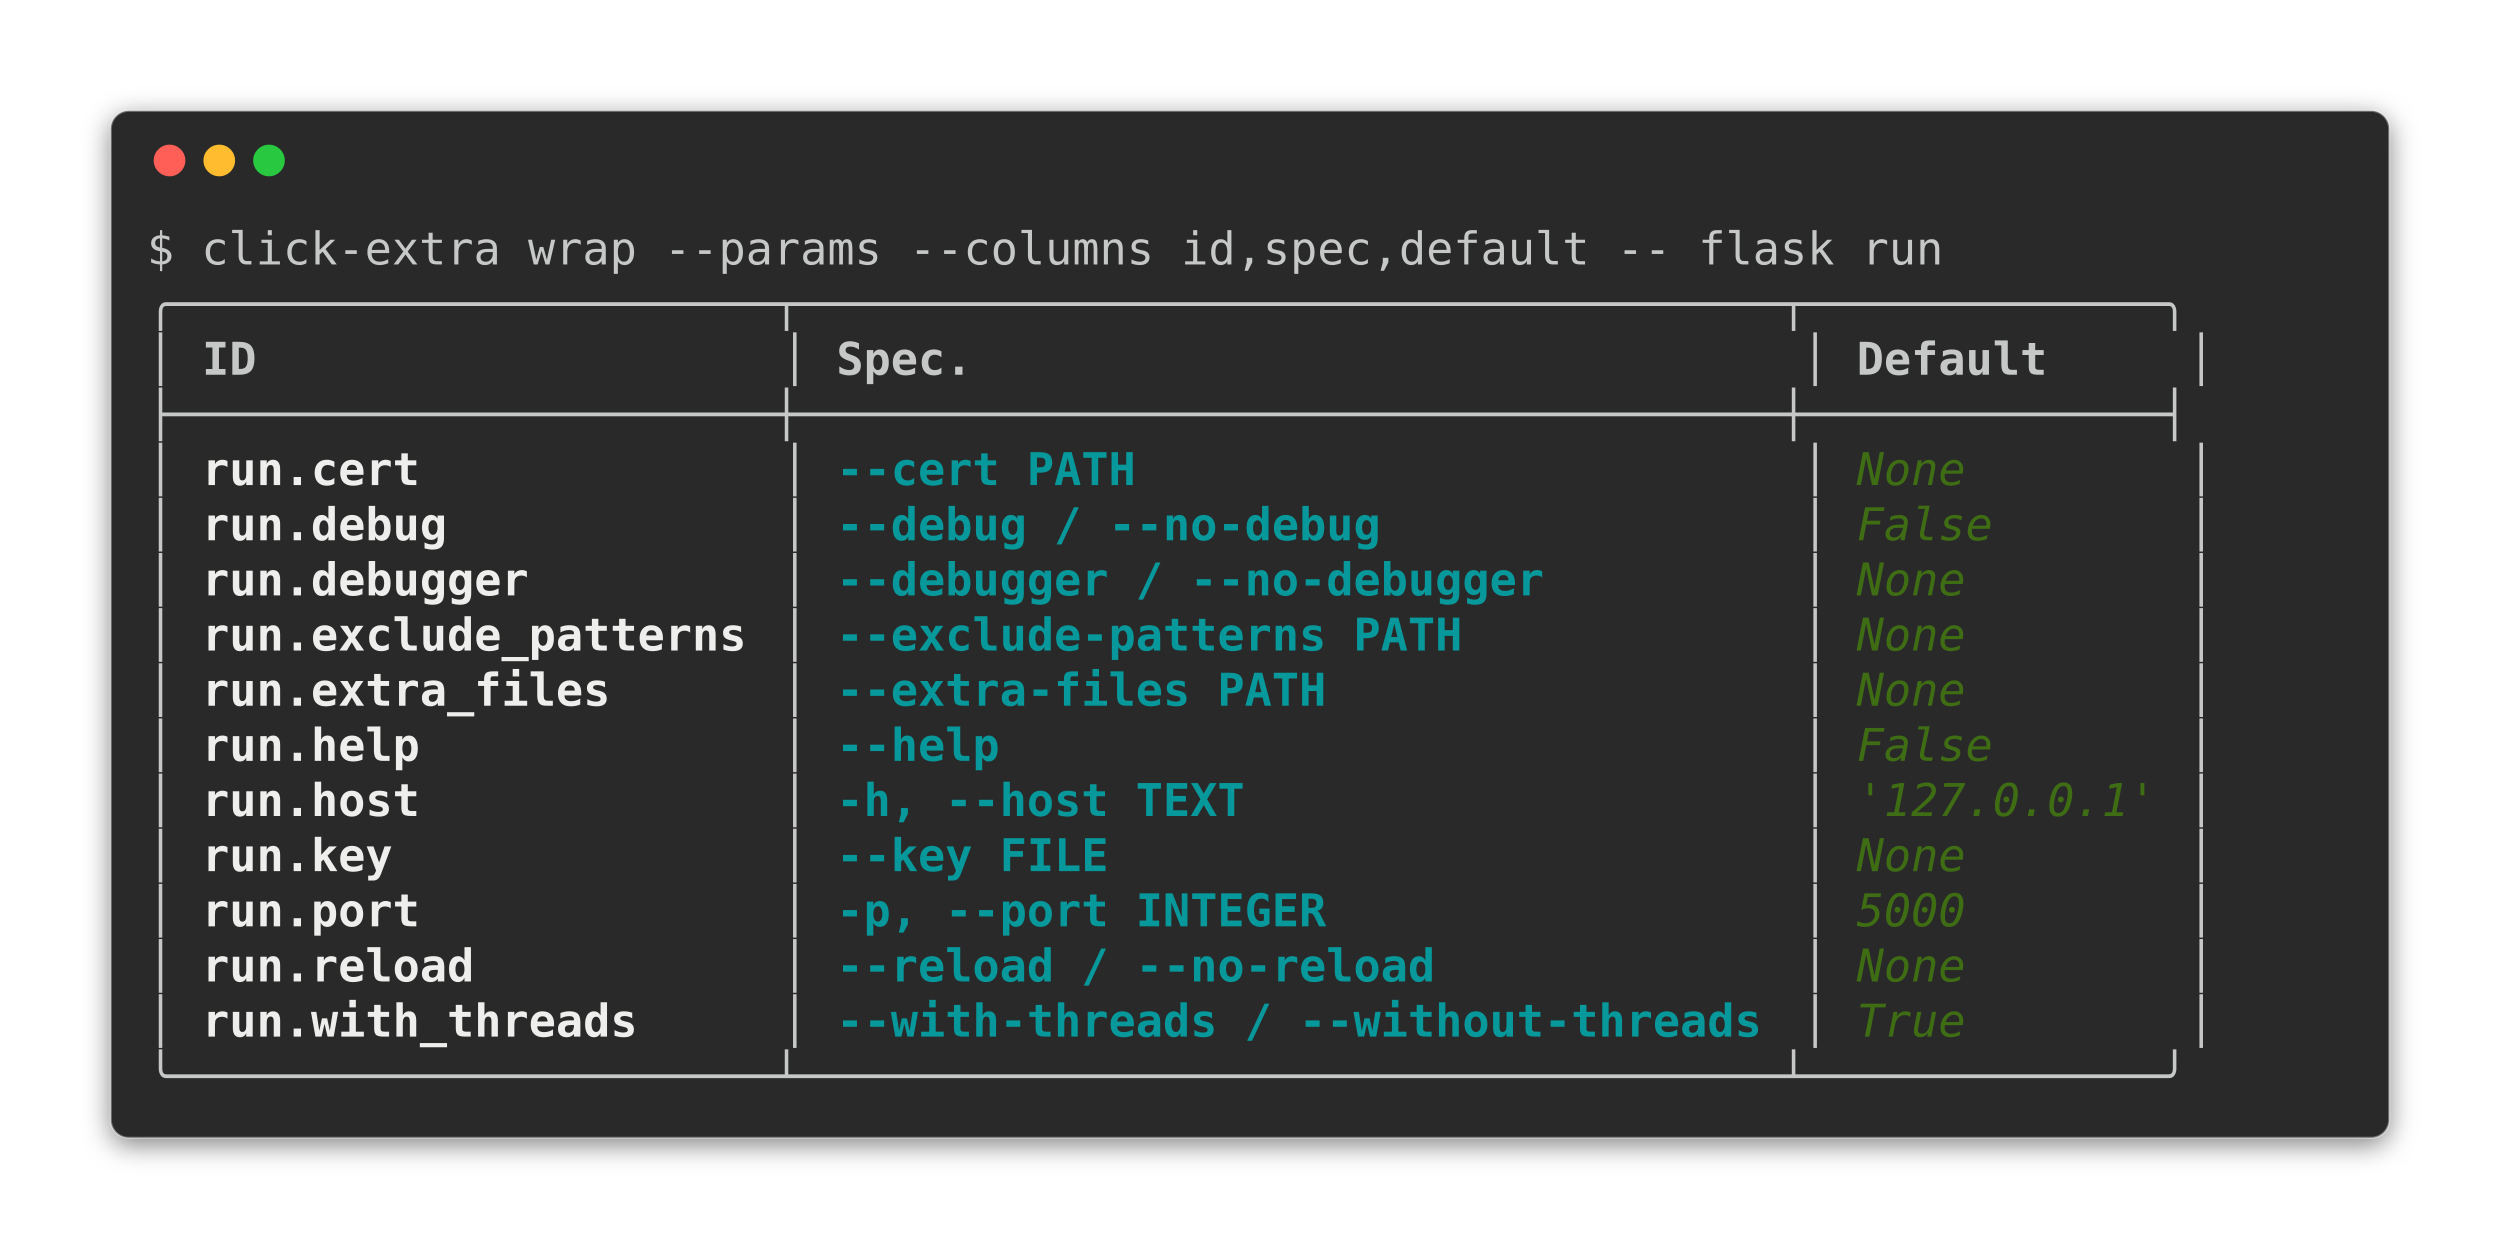
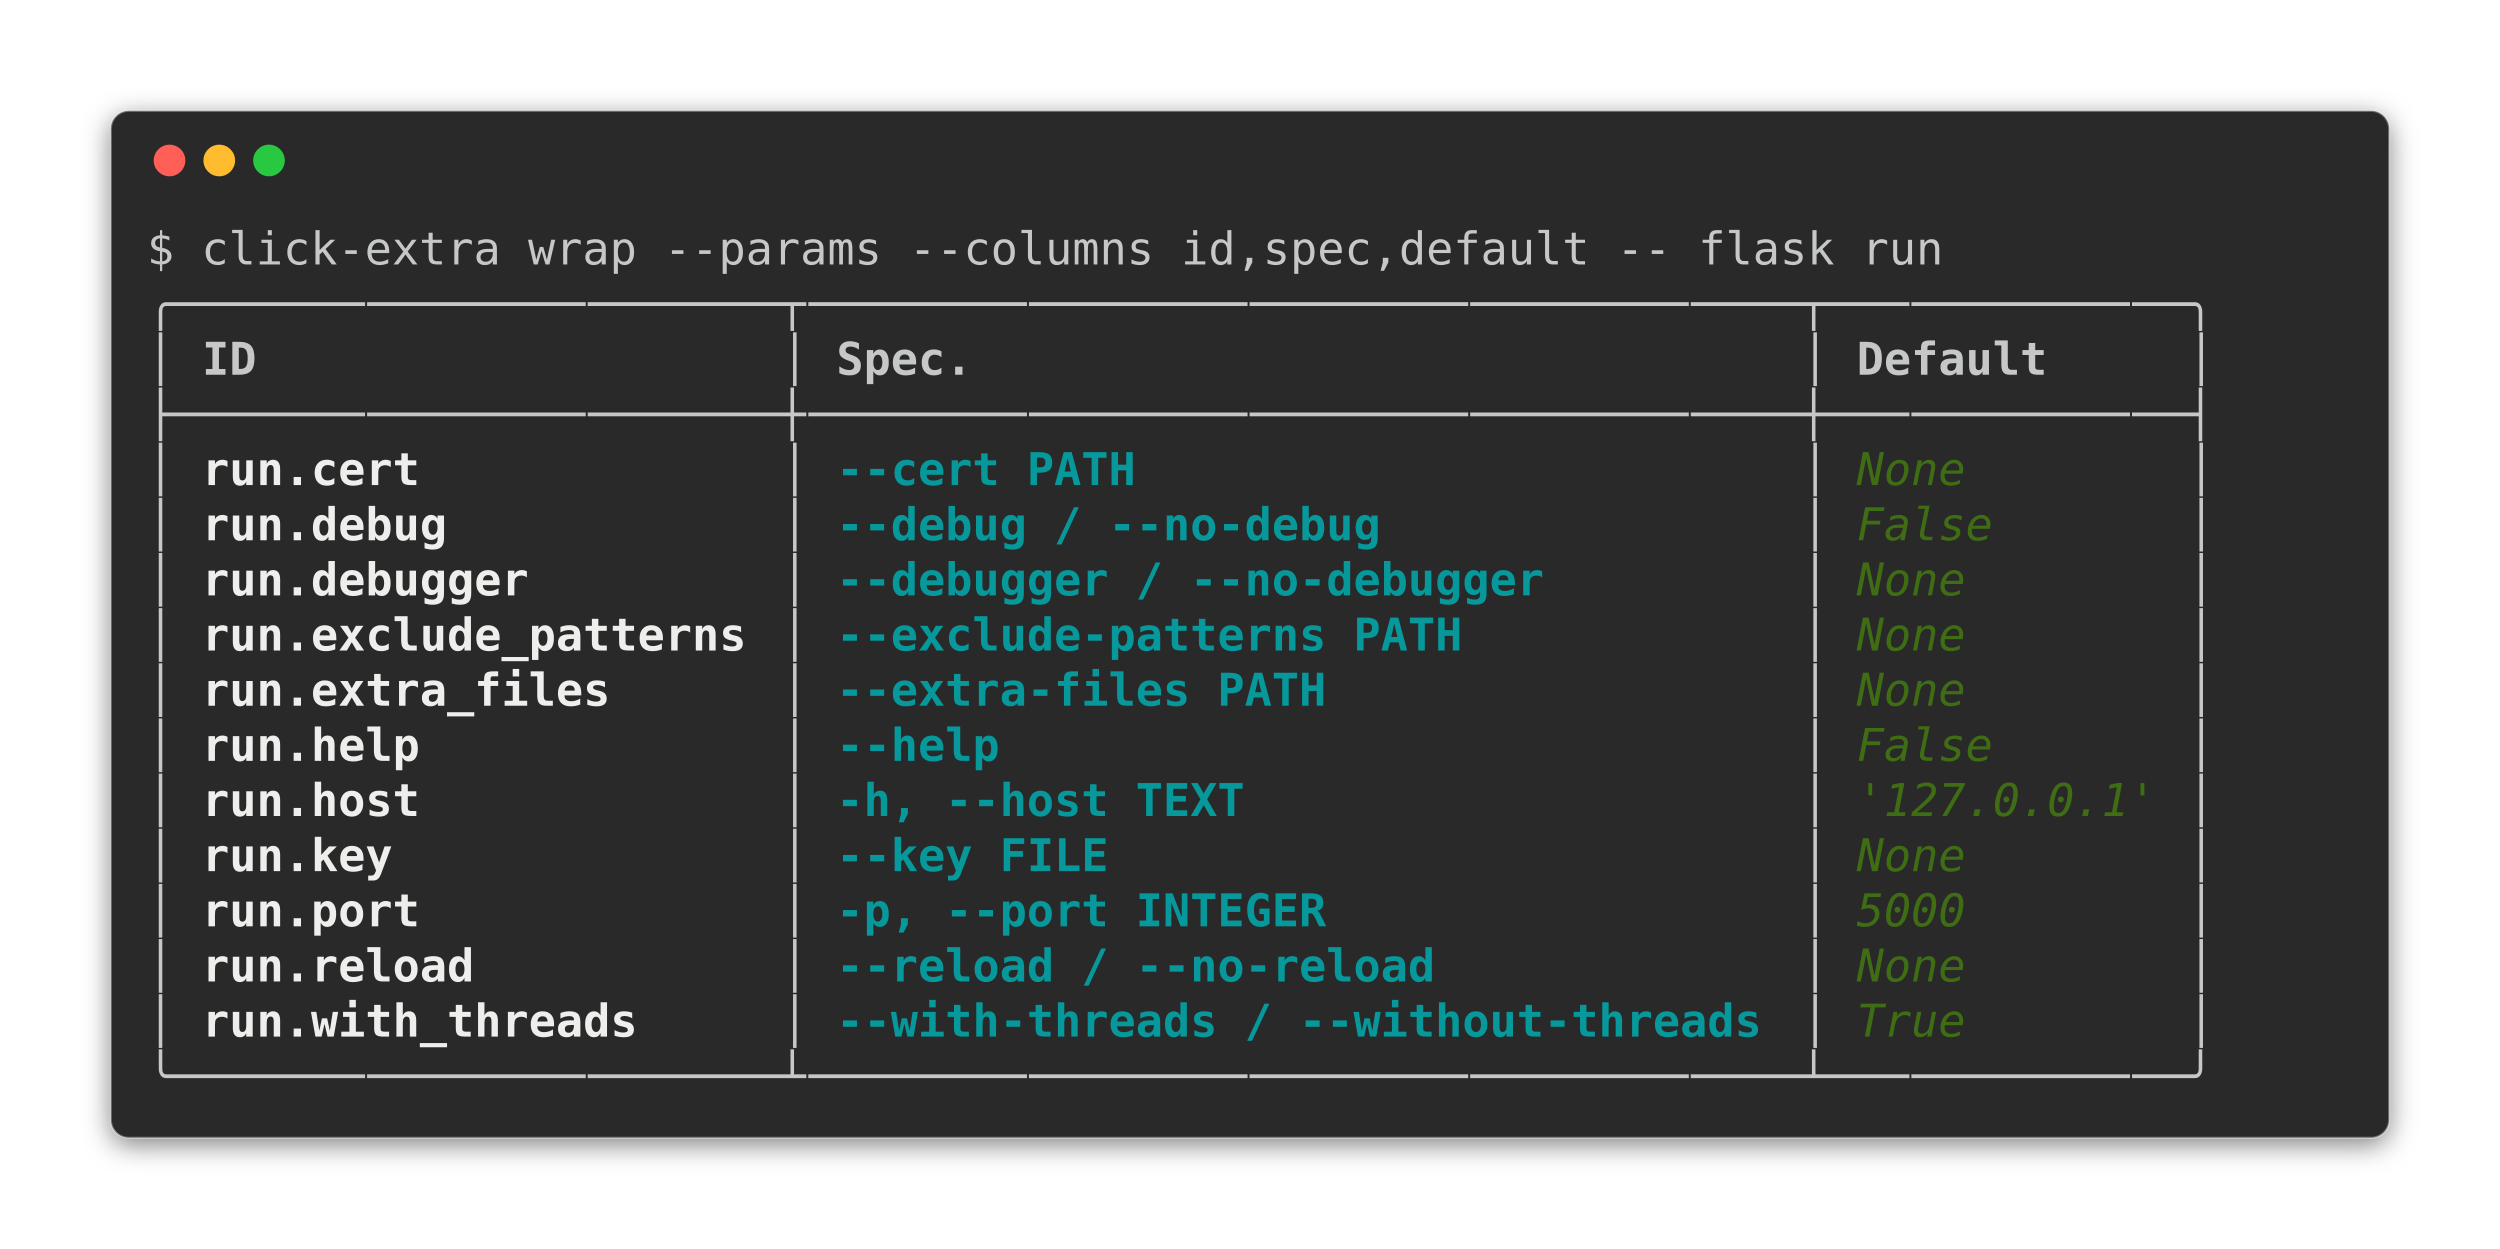
<svg xmlns="http://www.w3.org/2000/svg" viewBox="0 0 1106 552.4">
  <style>
    .wrap-flask-params-screen-matrix {
        font-family: 'Fira Code', 'Cascadia Code', Menlo, Consolas, monospace;
        font-size: 20px;
        line-height: 24.4px;
        font-variant-east-asian: full-width;
    }
    .wrap-flask-params-screen-title {
        font-size: 18px;
        font-weight: bold;
        font-family: 'Fira Code', 'Cascadia Code', Menlo, Consolas, monospace;
    }
    .wrap-flask-params-screen-r1 { fill: #c5c8c6 }
    .wrap-flask-params-screen-r2 { fill: #c5c8c6;font-weight: bold }
    .wrap-flask-params-screen-r3 { fill: #eeeeec;font-weight: bold }
    .wrap-flask-params-screen-r4 { fill: #06989a;font-weight: bold }
    .wrap-flask-params-screen-r5 { fill: #3f6d14;font-style: italic }
</style>
  <defs>
    <clipPath id="wrap-flask-params-screen-clip">
      <rect x="65" y="97" width="976" height="390.4" />
    </clipPath>
    <filter id="wrap-flask-params-screen-shadow" x="-50%" y="-50%" width="200%" height="200%">
      <feGaussianBlur in="SourceAlpha" stdDeviation="6" />
      <feOffset dx="0" dy="3" result="cast" />
      <feFlood flood-color="rgba(0,0,0,0.5)" />
      <feComposite in2="cast" operator="in" result="shadow" />
      <feComposite in="shadow" in2="SourceAlpha" operator="out" />
    </filter>
  </defs>
  <rect filter="url(#wrap-flask-params-screen-shadow)" x="49" y="49" width="1008" height="454.4" rx="8" />
  <rect fill="#292929" stroke="rgba(255,255,255,0.35)" stroke-width="1" x="49" y="49" width="1008" height="454.4" rx="8" />
  <g transform="translate(49, 49)">
    <g transform="translate(26,22)">
      <circle cx="0" cy="0" r="7" fill="#ff5f57" />
      <circle cx="22" cy="0" r="7" fill="#febc2e" />
      <circle cx="44" cy="0" r="7" fill="#28c840" />
    </g>
  </g>
  <g clip-path="url(#wrap-flask-params-screen-clip)">
    <g transform="translate(65, 97)">
      <g class="wrap-flask-params-screen-matrix" font-family="monospace" font-size="20" fill="#c5c8c6">
-         <text class="wrap-flask-params-screen-r1" x="0" y="20" textLength="805.2">$ click-extra wrap --params --columns id,spec,default -- flask run</text>
-         <text class="wrap-flask-params-screen-r1" x="0" y="44.4" textLength="915">╭──────────────────────┬────────────────────────────────────┬─────────────╮</text>
-         <text class="wrap-flask-params-screen-r1" x="0" y="68.8" textLength="12.2">│</text>
-         <text class="wrap-flask-params-screen-r2" x="24.4" y="68.8" textLength="24.4">ID</text>
-         <text class="wrap-flask-params-screen-r1" x="280.6" y="68.8" textLength="12.2">│</text>
-         <text class="wrap-flask-params-screen-r2" x="305" y="68.8" textLength="61">Spec.</text>
-         <text class="wrap-flask-params-screen-r1" x="732" y="68.8" textLength="12.2">│</text>
-         <text class="wrap-flask-params-screen-r2" x="756.4" y="68.8" textLength="85.4">Default</text>
-         <text class="wrap-flask-params-screen-r1" x="902.8" y="68.8" textLength="12.2">│</text>
-         <text class="wrap-flask-params-screen-r1" x="0" y="93.2" textLength="915">├──────────────────────┼────────────────────────────────────┼─────────────┤</text>
-         <text class="wrap-flask-params-screen-r1" x="0" y="117.6" textLength="12.2">│</text>
-         <text class="wrap-flask-params-screen-r3" x="24.4" y="117.6" textLength="97.6">run.cert</text>
-         <text class="wrap-flask-params-screen-r1" x="280.6" y="117.6" textLength="12.2">│</text>
-         <text class="wrap-flask-params-screen-r4" x="305" y="117.6" textLength="134.2">--cert PATH</text>
-         <text class="wrap-flask-params-screen-r1" x="732" y="117.6" textLength="12.2">│</text>
-         <text class="wrap-flask-params-screen-r5" x="756.4" y="117.6" textLength="48.8">None</text>
-         <text class="wrap-flask-params-screen-r1" x="902.8" y="117.6" textLength="12.2">│</text>
-         <text class="wrap-flask-params-screen-r1" x="0" y="142" textLength="12.2">│</text>
-         <text class="wrap-flask-params-screen-r3" x="24.4" y="142" textLength="109.8">run.debug</text>
-         <text class="wrap-flask-params-screen-r1" x="280.6" y="142" textLength="12.2">│</text>
-         <text class="wrap-flask-params-screen-r4" x="305" y="142" textLength="244">--debug / --no-debug</text>
-         <text class="wrap-flask-params-screen-r1" x="732" y="142" textLength="12.2">│</text>
-         <text class="wrap-flask-params-screen-r5" x="756.4" y="142" textLength="61">False</text>
-         <text class="wrap-flask-params-screen-r1" x="902.8" y="142" textLength="12.2">│</text>
-         <text class="wrap-flask-params-screen-r1" x="0" y="166.4" textLength="12.2">│</text>
-         <text class="wrap-flask-params-screen-r3" x="24.4" y="166.4" textLength="146.4">run.debugger</text>
-         <text class="wrap-flask-params-screen-r1" x="280.6" y="166.4" textLength="12.2">│</text>
-         <text class="wrap-flask-params-screen-r4" x="305" y="166.4" textLength="317.2">--debugger / --no-debugger</text>
-         <text class="wrap-flask-params-screen-r1" x="732" y="166.4" textLength="12.2">│</text>
-         <text class="wrap-flask-params-screen-r5" x="756.4" y="166.4" textLength="48.8">None</text>
-         <text class="wrap-flask-params-screen-r1" x="902.8" y="166.4" textLength="12.2">│</text>
-         <text class="wrap-flask-params-screen-r1" x="0" y="190.8" textLength="12.2">│</text>
-         <text class="wrap-flask-params-screen-r3" x="24.4" y="190.8" textLength="244">run.exclude_patterns</text>
-         <text class="wrap-flask-params-screen-r1" x="280.6" y="190.8" textLength="12.2">│</text>
-         <text class="wrap-flask-params-screen-r4" x="305" y="190.8" textLength="280.6">--exclude-patterns PATH</text>
-         <text class="wrap-flask-params-screen-r1" x="732" y="190.8" textLength="12.2">│</text>
-         <text class="wrap-flask-params-screen-r5" x="756.4" y="190.8" textLength="48.8">None</text>
-         <text class="wrap-flask-params-screen-r1" x="902.8" y="190.8" textLength="12.2">│</text>
-         <text class="wrap-flask-params-screen-r1" x="0" y="215.2" textLength="12.2">│</text>
-         <text class="wrap-flask-params-screen-r3" x="24.4" y="215.2" textLength="183">run.extra_files</text>
-         <text class="wrap-flask-params-screen-r1" x="280.6" y="215.2" textLength="12.2">│</text>
-         <text class="wrap-flask-params-screen-r4" x="305" y="215.2" textLength="219.6">--extra-files PATH</text>
-         <text class="wrap-flask-params-screen-r1" x="732" y="215.2" textLength="12.2">│</text>
-         <text class="wrap-flask-params-screen-r5" x="756.4" y="215.2" textLength="48.8">None</text>
-         <text class="wrap-flask-params-screen-r1" x="902.8" y="215.2" textLength="12.2">│</text>
-         <text class="wrap-flask-params-screen-r1" x="0" y="239.6" textLength="12.2">│</text>
-         <text class="wrap-flask-params-screen-r3" x="24.4" y="239.6" textLength="97.6">run.help</text>
-         <text class="wrap-flask-params-screen-r1" x="280.6" y="239.6" textLength="12.2">│</text>
-         <text class="wrap-flask-params-screen-r4" x="305" y="239.6" textLength="73.2">--help</text>
-         <text class="wrap-flask-params-screen-r1" x="732" y="239.6" textLength="12.2">│</text>
-         <text class="wrap-flask-params-screen-r5" x="756.4" y="239.6" textLength="61">False</text>
-         <text class="wrap-flask-params-screen-r1" x="902.8" y="239.6" textLength="12.2">│</text>
-         <text class="wrap-flask-params-screen-r1" x="0" y="264" textLength="12.2">│</text>
-         <text class="wrap-flask-params-screen-r3" x="24.4" y="264" textLength="97.6">run.host</text>
-         <text class="wrap-flask-params-screen-r1" x="280.6" y="264" textLength="12.2">│</text>
-         <text class="wrap-flask-params-screen-r4" x="305" y="264" textLength="183">-h, --host TEXT</text>
-         <text class="wrap-flask-params-screen-r1" x="732" y="264" textLength="12.2">│</text>
-         <text class="wrap-flask-params-screen-r5" x="756.4" y="264" textLength="134.2">'127.0.0.1'</text>
-         <text class="wrap-flask-params-screen-r1" x="902.8" y="264" textLength="12.2">│</text>
-         <text class="wrap-flask-params-screen-r1" x="0" y="288.4" textLength="12.2">│</text>
-         <text class="wrap-flask-params-screen-r3" x="24.4" y="288.4" textLength="85.4">run.key</text>
-         <text class="wrap-flask-params-screen-r1" x="280.6" y="288.4" textLength="12.2">│</text>
-         <text class="wrap-flask-params-screen-r4" x="305" y="288.4" textLength="122">--key FILE</text>
-         <text class="wrap-flask-params-screen-r1" x="732" y="288.4" textLength="12.2">│</text>
-         <text class="wrap-flask-params-screen-r5" x="756.4" y="288.4" textLength="48.8">None</text>
-         <text class="wrap-flask-params-screen-r1" x="902.8" y="288.4" textLength="12.2">│</text>
-         <text class="wrap-flask-params-screen-r1" x="0" y="312.8" textLength="12.2">│</text>
-         <text class="wrap-flask-params-screen-r3" x="24.4" y="312.8" textLength="97.6">run.port</text>
-         <text class="wrap-flask-params-screen-r1" x="280.6" y="312.8" textLength="12.2">│</text>
-         <text class="wrap-flask-params-screen-r4" x="305" y="312.8" textLength="219.6">-p, --port INTEGER</text>
-         <text class="wrap-flask-params-screen-r1" x="732" y="312.8" textLength="12.2">│</text>
-         <text class="wrap-flask-params-screen-r5" x="756.4" y="312.8" textLength="48.8">5000</text>
-         <text class="wrap-flask-params-screen-r1" x="902.8" y="312.8" textLength="12.2">│</text>
-         <text class="wrap-flask-params-screen-r1" x="0" y="337.2" textLength="12.2">│</text>
-         <text class="wrap-flask-params-screen-r3" x="24.4" y="337.2" textLength="122">run.reload</text>
-         <text class="wrap-flask-params-screen-r1" x="280.6" y="337.2" textLength="12.2">│</text>
-         <text class="wrap-flask-params-screen-r4" x="305" y="337.2" textLength="268.4">--reload / --no-reload</text>
-         <text class="wrap-flask-params-screen-r1" x="732" y="337.2" textLength="12.2">│</text>
-         <text class="wrap-flask-params-screen-r5" x="756.4" y="337.2" textLength="48.8">None</text>
-         <text class="wrap-flask-params-screen-r1" x="902.8" y="337.2" textLength="12.2">│</text>
-         <text class="wrap-flask-params-screen-r1" x="0" y="361.6" textLength="12.2">│</text>
-         <text class="wrap-flask-params-screen-r3" x="24.4" y="361.6" textLength="195.2">run.with_threads</text>
-         <text class="wrap-flask-params-screen-r1" x="280.6" y="361.6" textLength="12.2">│</text>
-         <text class="wrap-flask-params-screen-r4" x="305" y="361.6" textLength="414.8">--with-threads / --without-threads</text>
-         <text class="wrap-flask-params-screen-r1" x="732" y="361.6" textLength="12.2">│</text>
-         <text class="wrap-flask-params-screen-r5" x="756.4" y="361.6" textLength="48.8">True</text>
-         <text class="wrap-flask-params-screen-r1" x="902.8" y="361.6" textLength="12.2">│</text>
-         <text class="wrap-flask-params-screen-r1" x="0" y="386" textLength="915">╰──────────────────────┴────────────────────────────────────┴─────────────╯</text>
+         <text class="wrap-flask-params-screen-r1" x="0" textLength="805.2" y="20">$ click-extra wrap --params --columns id,spec,default -- flask run</text>
+         <text class="wrap-flask-params-screen-r1" x="0" textLength="97.6" y="44.4">╭───────</text>
+         <text class="wrap-flask-params-screen-r1" x="97.6" textLength="97.6" y="44.4">────────</text>
+         <text class="wrap-flask-params-screen-r1" x="195.2" textLength="97.6" y="44.4">───────┬</text>
+         <text class="wrap-flask-params-screen-r1" x="292.8" textLength="97.6" y="44.4">────────</text>
+         <text class="wrap-flask-params-screen-r1" x="390.4" textLength="97.6" y="44.4">────────</text>
+         <text class="wrap-flask-params-screen-r1" x="488" textLength="97.6" y="44.4">────────</text>
+         <text class="wrap-flask-params-screen-r1" x="585.6" textLength="97.6" y="44.4">────────</text>
+         <text class="wrap-flask-params-screen-r1" x="683.2" textLength="97.6" y="44.4">────┬───</text>
+         <text class="wrap-flask-params-screen-r1" x="780.8" textLength="97.6" y="44.4">────────</text>
+         <text class="wrap-flask-params-screen-r1" x="878.4" textLength="36.6" y="44.4">──╮</text>
+         <text class="wrap-flask-params-screen-r1" x="0" textLength="12.2" y="68.8">│</text>
+         <text class="wrap-flask-params-screen-r2" x="24.4" textLength="24.4" y="68.8">ID</text>
+         <text class="wrap-flask-params-screen-r1" x="280.6" textLength="12.2" y="68.8">│</text>
+         <text class="wrap-flask-params-screen-r2" x="305" textLength="61" y="68.8">Spec.</text>
+         <text class="wrap-flask-params-screen-r1" x="732" textLength="12.2" y="68.8">│</text>
+         <text class="wrap-flask-params-screen-r2" x="756.4" textLength="85.4" y="68.8">Default</text>
+         <text class="wrap-flask-params-screen-r1" x="902.8" textLength="12.2" y="68.8">│</text>
+         <text class="wrap-flask-params-screen-r1" x="0" textLength="97.6" y="93.2">├───────</text>
+         <text class="wrap-flask-params-screen-r1" x="97.6" textLength="97.6" y="93.2">────────</text>
+         <text class="wrap-flask-params-screen-r1" x="195.2" textLength="97.6" y="93.2">───────┼</text>
+         <text class="wrap-flask-params-screen-r1" x="292.8" textLength="97.6" y="93.2">────────</text>
+         <text class="wrap-flask-params-screen-r1" x="390.4" textLength="97.6" y="93.2">────────</text>
+         <text class="wrap-flask-params-screen-r1" x="488" textLength="97.6" y="93.2">────────</text>
+         <text class="wrap-flask-params-screen-r1" x="585.6" textLength="97.6" y="93.2">────────</text>
+         <text class="wrap-flask-params-screen-r1" x="683.2" textLength="97.6" y="93.2">────┼───</text>
+         <text class="wrap-flask-params-screen-r1" x="780.8" textLength="97.6" y="93.2">────────</text>
+         <text class="wrap-flask-params-screen-r1" x="878.4" textLength="36.6" y="93.2">──┤</text>
+         <text class="wrap-flask-params-screen-r1" x="0" textLength="12.2" y="117.6">│</text>
+         <text class="wrap-flask-params-screen-r3" x="24.4" textLength="97.6" y="117.6">run.cert</text>
+         <text class="wrap-flask-params-screen-r1" x="280.6" textLength="12.2" y="117.6">│</text>
+         <text class="wrap-flask-params-screen-r4" x="305" textLength="134.2" y="117.6">--cert PATH</text>
+         <text class="wrap-flask-params-screen-r1" x="732" textLength="12.2" y="117.6">│</text>
+         <text class="wrap-flask-params-screen-r5" x="756.4" textLength="48.8" y="117.6">None</text>
+         <text class="wrap-flask-params-screen-r1" x="902.8" textLength="12.2" y="117.6">│</text>
+         <text class="wrap-flask-params-screen-r1" x="0" textLength="12.2" y="142">│</text>
+         <text class="wrap-flask-params-screen-r3" x="24.4" textLength="109.8" y="142">run.debug</text>
+         <text class="wrap-flask-params-screen-r1" x="280.6" textLength="12.2" y="142">│</text>
+         <text class="wrap-flask-params-screen-r4" x="305" textLength="244" y="142">--debug / --no-debug</text>
+         <text class="wrap-flask-params-screen-r1" x="732" textLength="12.2" y="142">│</text>
+         <text class="wrap-flask-params-screen-r5" x="756.4" textLength="61" y="142">False</text>
+         <text class="wrap-flask-params-screen-r1" x="902.8" textLength="12.2" y="142">│</text>
+         <text class="wrap-flask-params-screen-r1" x="0" textLength="12.2" y="166.4">│</text>
+         <text class="wrap-flask-params-screen-r3" x="24.4" textLength="146.4" y="166.4">run.debugger</text>
+         <text class="wrap-flask-params-screen-r1" x="280.6" textLength="12.2" y="166.4">│</text>
+         <text class="wrap-flask-params-screen-r4" x="305" textLength="317.2" y="166.4">--debugger / --no-debugger</text>
+         <text class="wrap-flask-params-screen-r1" x="732" textLength="12.2" y="166.4">│</text>
+         <text class="wrap-flask-params-screen-r5" x="756.4" textLength="48.8" y="166.4">None</text>
+         <text class="wrap-flask-params-screen-r1" x="902.8" textLength="12.2" y="166.4">│</text>
+         <text class="wrap-flask-params-screen-r1" x="0" textLength="12.2" y="190.8">│</text>
+         <text class="wrap-flask-params-screen-r3" x="24.4" textLength="244" y="190.8">run.exclude_patterns</text>
+         <text class="wrap-flask-params-screen-r1" x="280.6" textLength="12.2" y="190.8">│</text>
+         <text class="wrap-flask-params-screen-r4" x="305" textLength="280.6" y="190.8">--exclude-patterns PATH</text>
+         <text class="wrap-flask-params-screen-r1" x="732" textLength="12.2" y="190.8">│</text>
+         <text class="wrap-flask-params-screen-r5" x="756.4" textLength="48.8" y="190.8">None</text>
+         <text class="wrap-flask-params-screen-r1" x="902.8" textLength="12.2" y="190.8">│</text>
+         <text class="wrap-flask-params-screen-r1" x="0" textLength="12.2" y="215.2">│</text>
+         <text class="wrap-flask-params-screen-r3" x="24.4" textLength="183" y="215.2">run.extra_files</text>
+         <text class="wrap-flask-params-screen-r1" x="280.6" textLength="12.2" y="215.2">│</text>
+         <text class="wrap-flask-params-screen-r4" x="305" textLength="219.6" y="215.2">--extra-files PATH</text>
+         <text class="wrap-flask-params-screen-r1" x="732" textLength="12.2" y="215.2">│</text>
+         <text class="wrap-flask-params-screen-r5" x="756.4" textLength="48.8" y="215.2">None</text>
+         <text class="wrap-flask-params-screen-r1" x="902.8" textLength="12.2" y="215.2">│</text>
+         <text class="wrap-flask-params-screen-r1" x="0" textLength="12.2" y="239.6">│</text>
+         <text class="wrap-flask-params-screen-r3" x="24.4" textLength="97.6" y="239.6">run.help</text>
+         <text class="wrap-flask-params-screen-r1" x="280.6" textLength="12.2" y="239.6">│</text>
+         <text class="wrap-flask-params-screen-r4" x="305" textLength="73.2" y="239.6">--help</text>
+         <text class="wrap-flask-params-screen-r1" x="732" textLength="12.2" y="239.6">│</text>
+         <text class="wrap-flask-params-screen-r5" x="756.4" textLength="61" y="239.6">False</text>
+         <text class="wrap-flask-params-screen-r1" x="902.8" textLength="12.2" y="239.6">│</text>
+         <text class="wrap-flask-params-screen-r1" x="0" textLength="12.2" y="264">│</text>
+         <text class="wrap-flask-params-screen-r3" x="24.4" textLength="97.6" y="264">run.host</text>
+         <text class="wrap-flask-params-screen-r1" x="280.6" textLength="12.2" y="264">│</text>
+         <text class="wrap-flask-params-screen-r4" x="305" textLength="183" y="264">-h, --host TEXT</text>
+         <text class="wrap-flask-params-screen-r1" x="732" textLength="12.2" y="264">│</text>
+         <text class="wrap-flask-params-screen-r5" x="756.4" textLength="134.2" y="264">'127.0.0.1'</text>
+         <text class="wrap-flask-params-screen-r1" x="902.8" textLength="12.2" y="264">│</text>
+         <text class="wrap-flask-params-screen-r1" x="0" textLength="12.2" y="288.4">│</text>
+         <text class="wrap-flask-params-screen-r3" x="24.4" textLength="85.4" y="288.4">run.key</text>
+         <text class="wrap-flask-params-screen-r1" x="280.6" textLength="12.2" y="288.4">│</text>
+         <text class="wrap-flask-params-screen-r4" x="305" textLength="122" y="288.4">--key FILE</text>
+         <text class="wrap-flask-params-screen-r1" x="732" textLength="12.2" y="288.4">│</text>
+         <text class="wrap-flask-params-screen-r5" x="756.4" textLength="48.8" y="288.4">None</text>
+         <text class="wrap-flask-params-screen-r1" x="902.8" textLength="12.2" y="288.4">│</text>
+         <text class="wrap-flask-params-screen-r1" x="0" textLength="12.2" y="312.8">│</text>
+         <text class="wrap-flask-params-screen-r3" x="24.4" textLength="97.6" y="312.8">run.port</text>
+         <text class="wrap-flask-params-screen-r1" x="280.6" textLength="12.2" y="312.8">│</text>
+         <text class="wrap-flask-params-screen-r4" x="305" textLength="219.6" y="312.8">-p, --port INTEGER</text>
+         <text class="wrap-flask-params-screen-r1" x="732" textLength="12.2" y="312.8">│</text>
+         <text class="wrap-flask-params-screen-r5" x="756.4" textLength="48.8" y="312.8">5000</text>
+         <text class="wrap-flask-params-screen-r1" x="902.8" textLength="12.2" y="312.8">│</text>
+         <text class="wrap-flask-params-screen-r1" x="0" textLength="12.2" y="337.2">│</text>
+         <text class="wrap-flask-params-screen-r3" x="24.4" textLength="122" y="337.2">run.reload</text>
+         <text class="wrap-flask-params-screen-r1" x="280.6" textLength="12.2" y="337.2">│</text>
+         <text class="wrap-flask-params-screen-r4" x="305" textLength="268.4" y="337.2">--reload / --no-reload</text>
+         <text class="wrap-flask-params-screen-r1" x="732" textLength="12.2" y="337.2">│</text>
+         <text class="wrap-flask-params-screen-r5" x="756.4" textLength="48.8" y="337.2">None</text>
+         <text class="wrap-flask-params-screen-r1" x="902.8" textLength="12.2" y="337.2">│</text>
+         <text class="wrap-flask-params-screen-r1" x="0" textLength="12.2" y="361.6">│</text>
+         <text class="wrap-flask-params-screen-r3" x="24.4" textLength="195.2" y="361.6">run.with_threads</text>
+         <text class="wrap-flask-params-screen-r1" x="280.6" textLength="12.2" y="361.6">│</text>
+         <text class="wrap-flask-params-screen-r4" x="305" textLength="414.8" y="361.6">--with-threads / --without-threads</text>
+         <text class="wrap-flask-params-screen-r1" x="732" textLength="12.2" y="361.6">│</text>
+         <text class="wrap-flask-params-screen-r5" x="756.4" textLength="48.8" y="361.6">True</text>
+         <text class="wrap-flask-params-screen-r1" x="902.8" textLength="12.2" y="361.6">│</text>
+         <text class="wrap-flask-params-screen-r1" x="0" textLength="97.6" y="386">╰───────</text>
+         <text class="wrap-flask-params-screen-r1" x="97.6" textLength="97.6" y="386">────────</text>
+         <text class="wrap-flask-params-screen-r1" x="195.2" textLength="97.6" y="386">───────┴</text>
+         <text class="wrap-flask-params-screen-r1" x="292.8" textLength="97.6" y="386">────────</text>
+         <text class="wrap-flask-params-screen-r1" x="390.4" textLength="97.6" y="386">────────</text>
+         <text class="wrap-flask-params-screen-r1" x="488" textLength="97.6" y="386">────────</text>
+         <text class="wrap-flask-params-screen-r1" x="585.6" textLength="97.6" y="386">────────</text>
+         <text class="wrap-flask-params-screen-r1" x="683.2" textLength="97.6" y="386">────┴───</text>
+         <text class="wrap-flask-params-screen-r1" x="780.8" textLength="97.6" y="386">────────</text>
+         <text class="wrap-flask-params-screen-r1" x="878.4" textLength="36.6" y="386">──╯</text>
      </g>
    </g>
  </g>
</svg>
